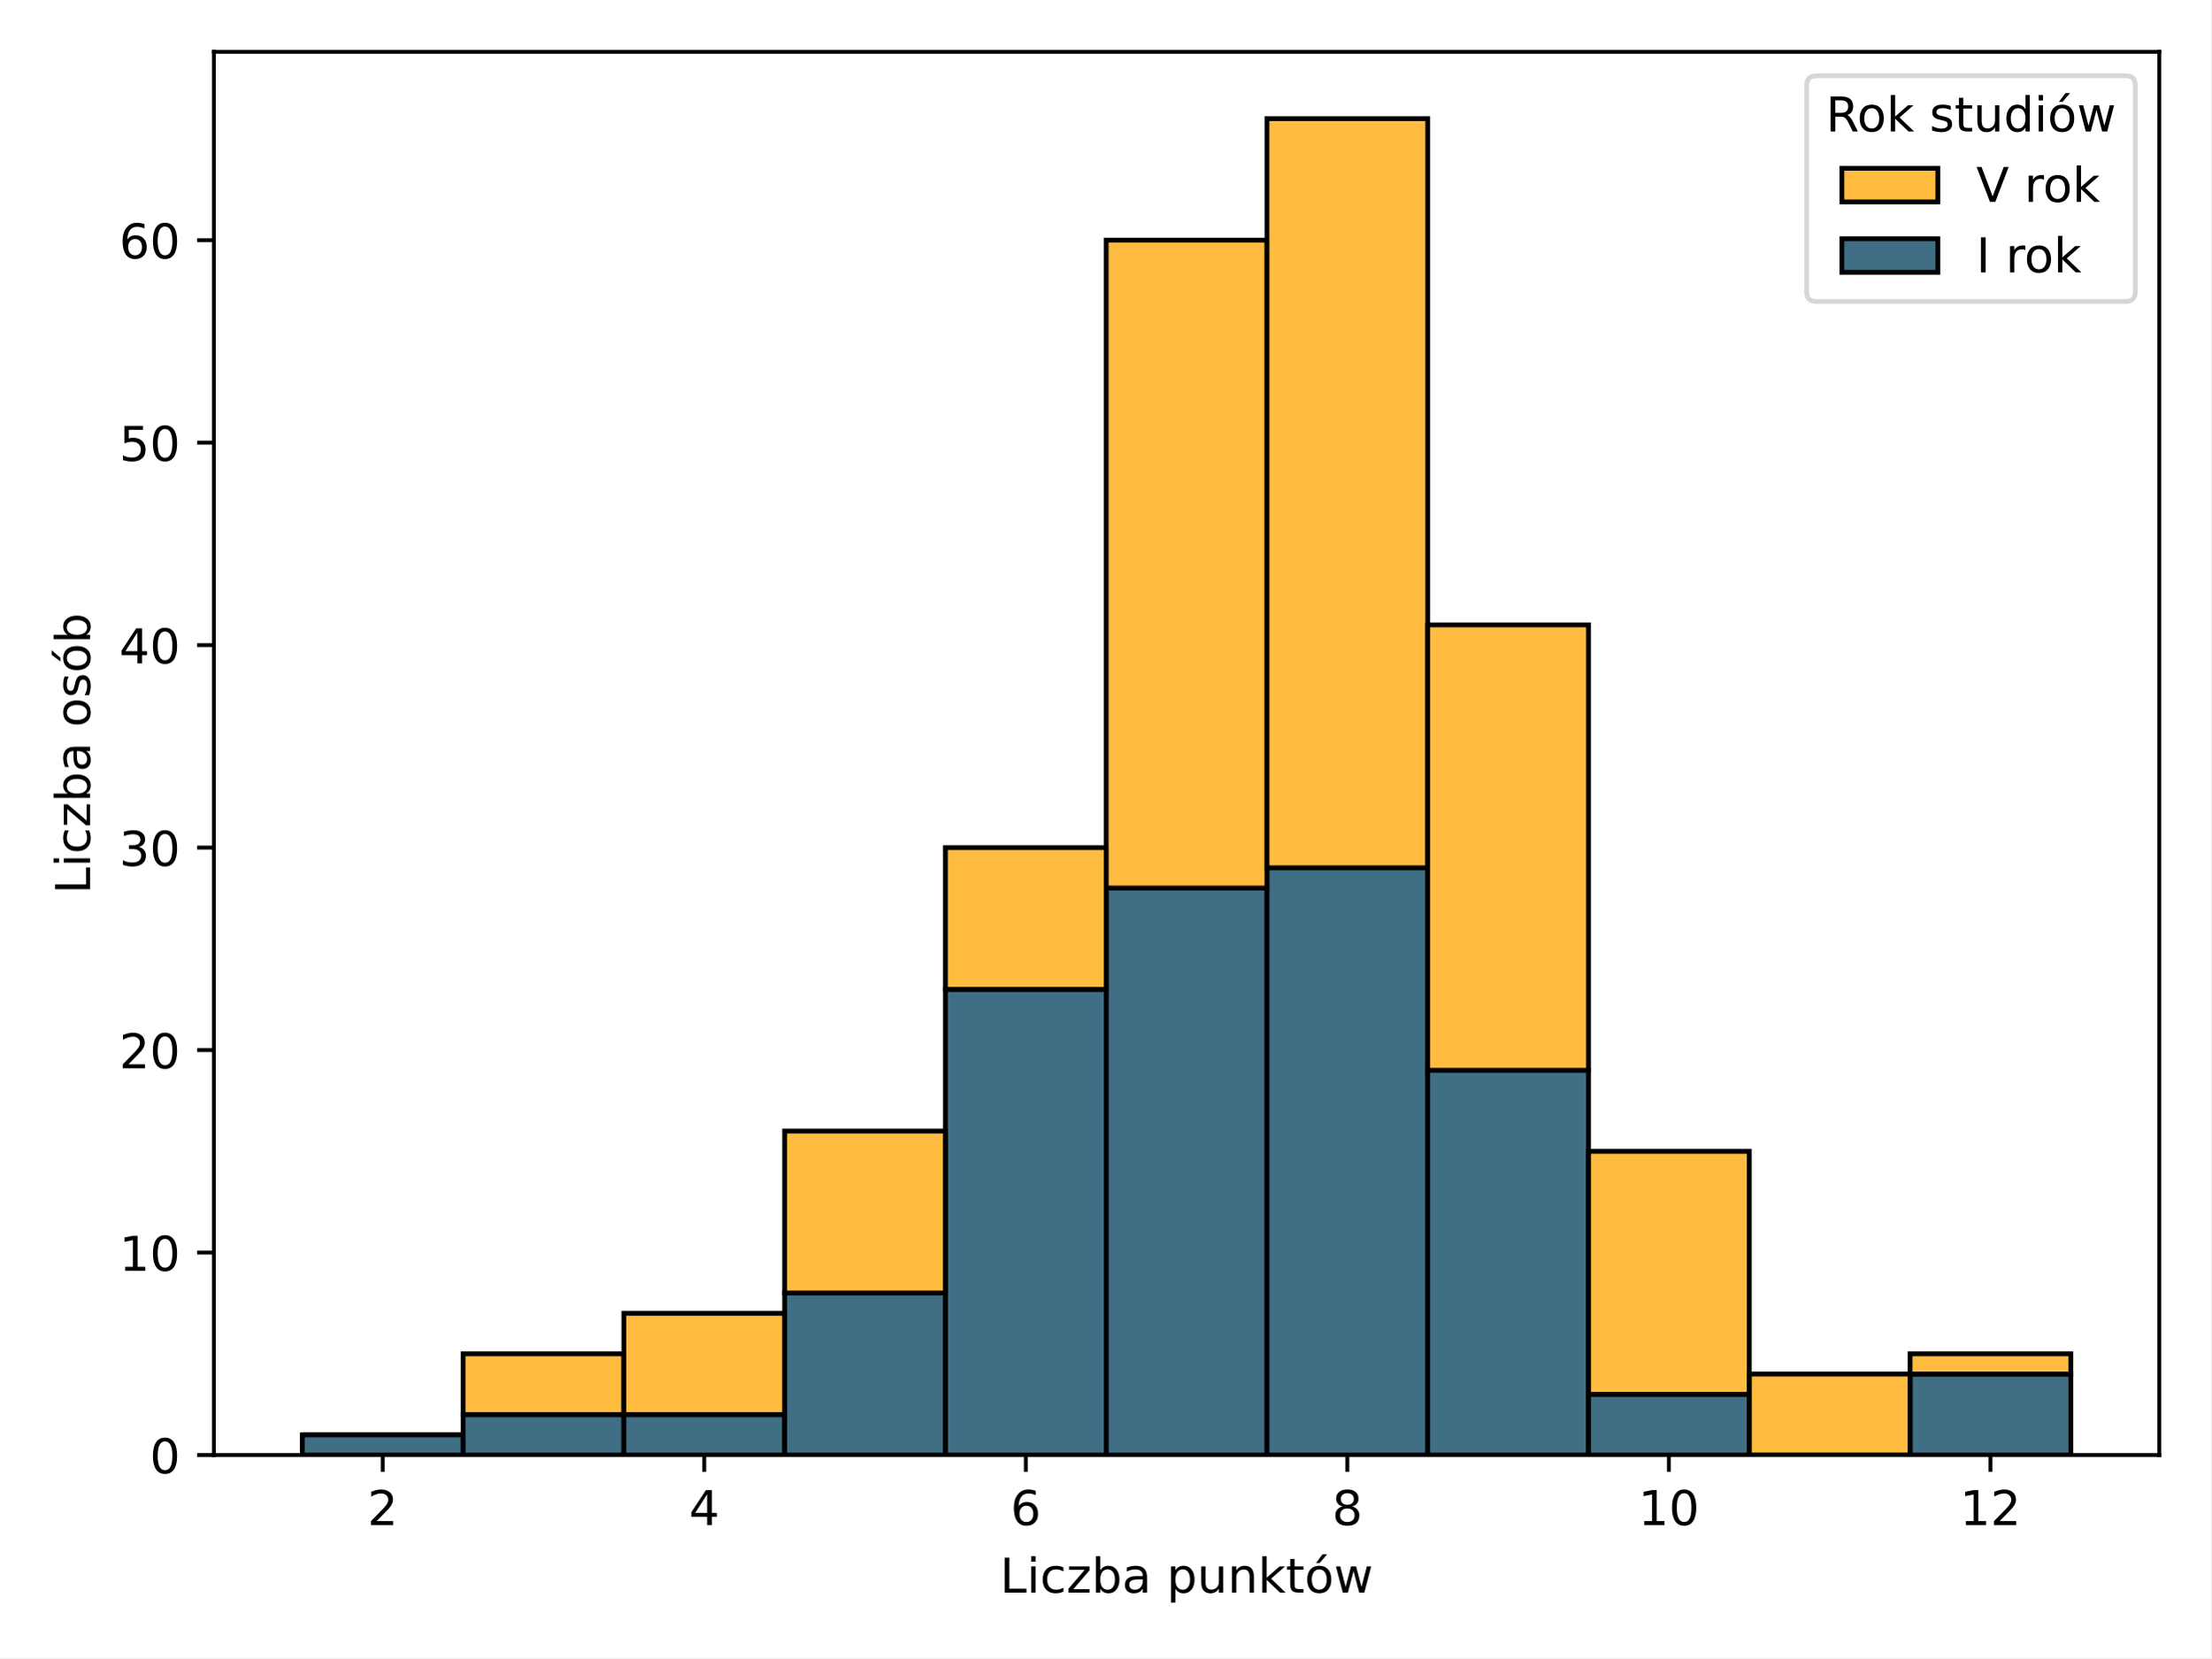
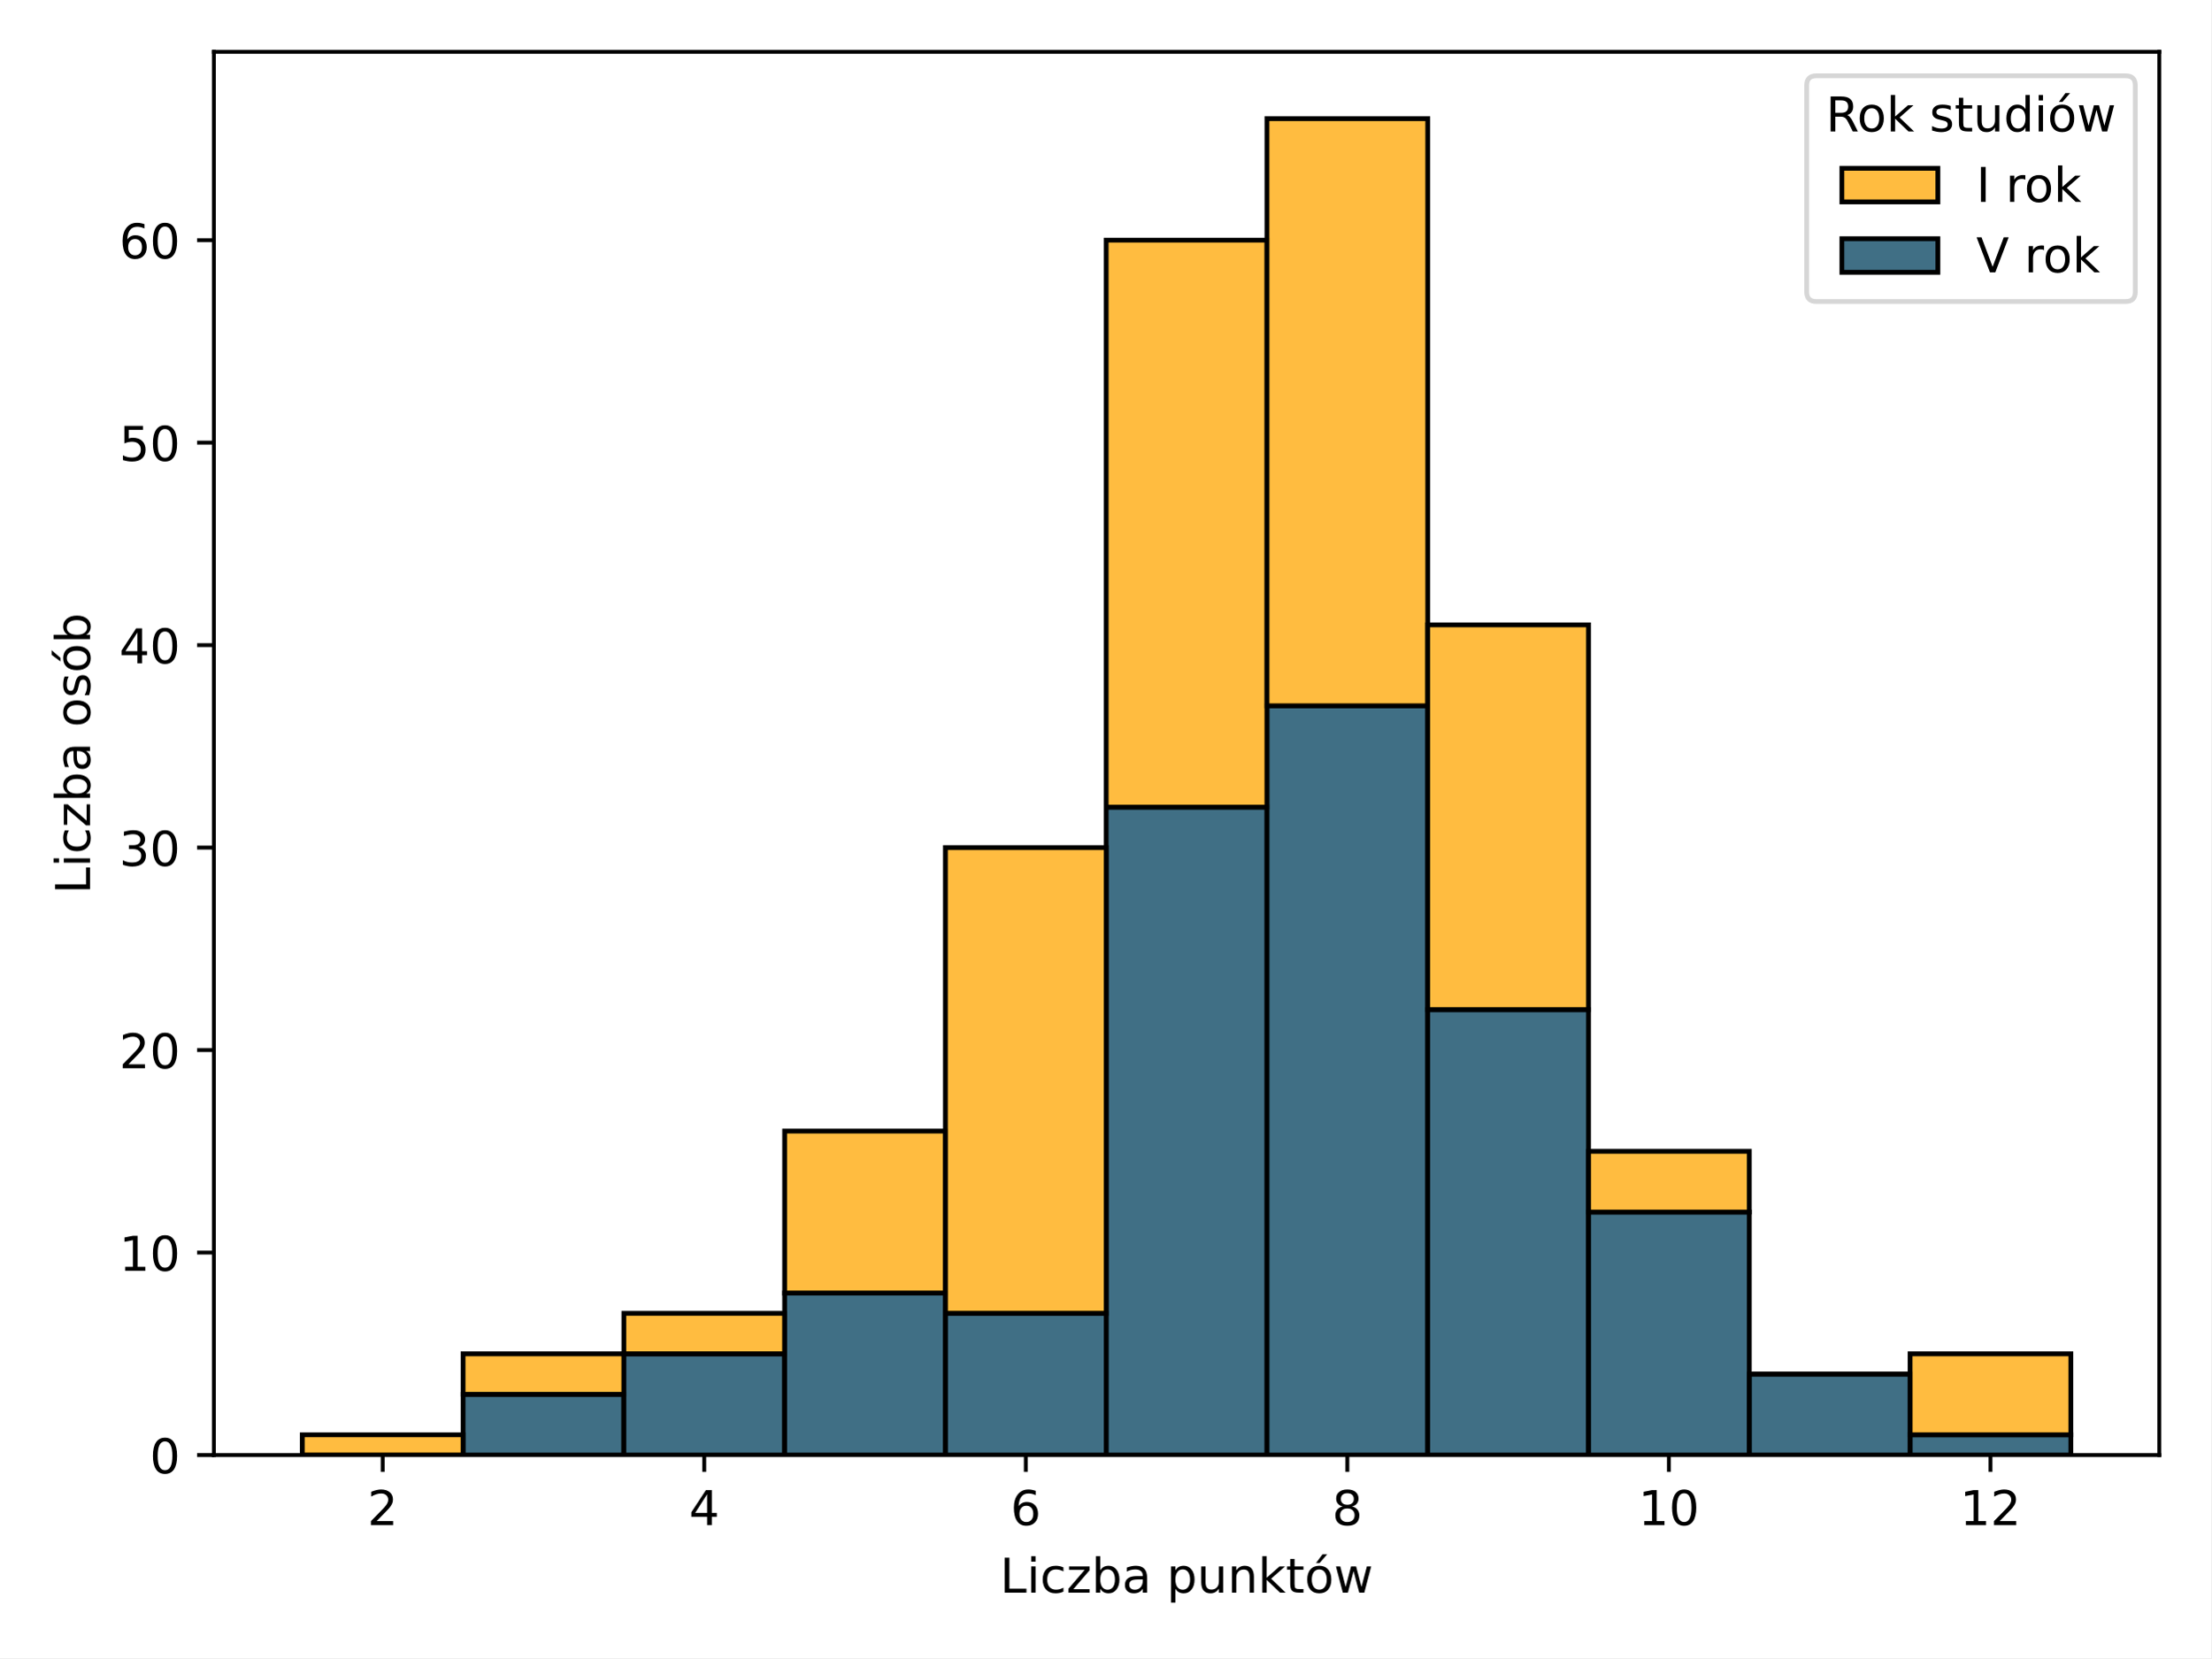
<svg xmlns="http://www.w3.org/2000/svg" xmlns:xlink="http://www.w3.org/1999/xlink" width="460.8pt" height="345.6pt" viewBox="0 0 460.8 345.6" version="1.1">
  <defs>
    <style type="text/css">*{stroke-linejoin: round; stroke-linecap: butt}</style>
  </defs>
  <g id="figure_1">
    <g id="patch_1">
      <path d="M 0 345.6  L 460.8 345.6  L 460.8 0  L 0 0  z " style="fill: #ffffff" />
    </g>
    <g id="axes_1">
      <g id="patch_2">
        <path d="M 44.57 303.28  L 450 303.28  L 450 10.8  L 44.57 10.8  z " style="fill: #ffffff" />
      </g>
      <g id="patch_3">
-         <path d="M 62.999 303.28  L 96.505 303.28  L 96.505 299.06  L 62.999 299.06  z " clip-path="url(#p6b3d9e3cad)" style="fill: #003f5c; fill-opacity: 0.75; stroke: #000000; stroke-linejoin: miter" />
+         <path d="M 62.999 303.28  L 96.505 303.28  L 96.505 303.28  L 62.999 303.28  z " clip-path="url(#paad1133858)" style="fill: #003f5c; fill-opacity: 0.75; stroke: #000000; stroke-linejoin: miter" />
      </g>
      <g id="patch_4">
-         <path d="M 96.505 303.28  L 130.012 303.28  L 130.012 294.839  L 96.505 294.839  z " clip-path="url(#p6b3d9e3cad)" style="fill: #003f5c; fill-opacity: 0.75; stroke: #000000; stroke-linejoin: miter" />
+         <path d="M 96.505 303.28  L 130.012 303.28  L 130.012 290.619  L 96.505 290.619  z " clip-path="url(#paad1133858)" style="fill: #003f5c; fill-opacity: 0.75; stroke: #000000; stroke-linejoin: miter" />
      </g>
      <g id="patch_5">
-         <path d="M 130.012 303.28  L 163.518 303.28  L 163.518 294.839  L 130.012 294.839  z " clip-path="url(#p6b3d9e3cad)" style="fill: #003f5c; fill-opacity: 0.75; stroke: #000000; stroke-linejoin: miter" />
+         <path d="M 130.012 303.28  L 163.518 303.28  L 163.518 282.178  L 130.012 282.178  z " clip-path="url(#paad1133858)" style="fill: #003f5c; fill-opacity: 0.75; stroke: #000000; stroke-linejoin: miter" />
      </g>
      <g id="patch_6">
-         <path d="M 163.518 303.28  L 197.025 303.28  L 197.025 269.516  L 163.518 269.516  z " clip-path="url(#p6b3d9e3cad)" style="fill: #003f5c; fill-opacity: 0.75; stroke: #000000; stroke-linejoin: miter" />
+         <path d="M 163.518 303.28  L 197.025 303.28  L 197.025 269.516  L 163.518 269.516  z " clip-path="url(#paad1133858)" style="fill: #003f5c; fill-opacity: 0.75; stroke: #000000; stroke-linejoin: miter" />
      </g>
      <g id="patch_7">
-         <path d="M 197.025 303.28  L 230.532 303.28  L 230.532 206.209  L 197.025 206.209  z " clip-path="url(#p6b3d9e3cad)" style="fill: #003f5c; fill-opacity: 0.75; stroke: #000000; stroke-linejoin: miter" />
+         <path d="M 197.025 303.28  L 230.532 303.28  L 230.532 273.737  L 197.025 273.737  z " clip-path="url(#paad1133858)" style="fill: #003f5c; fill-opacity: 0.75; stroke: #000000; stroke-linejoin: miter" />
      </g>
      <g id="patch_8">
-         <path d="M 230.532 303.28  L 264.038 303.28  L 264.038 185.106  L 230.532 185.106  z " clip-path="url(#p6b3d9e3cad)" style="fill: #003f5c; fill-opacity: 0.75; stroke: #000000; stroke-linejoin: miter" />
+         <path d="M 230.532 303.28  L 264.038 303.28  L 264.038 168.224  L 230.532 168.224  z " clip-path="url(#paad1133858)" style="fill: #003f5c; fill-opacity: 0.75; stroke: #000000; stroke-linejoin: miter" />
      </g>
      <g id="patch_9">
-         <path d="M 264.038 303.28  L 297.545 303.28  L 297.545 180.886  L 264.038 180.886  z " clip-path="url(#p6b3d9e3cad)" style="fill: #003f5c; fill-opacity: 0.75; stroke: #000000; stroke-linejoin: miter" />
+         <path d="M 264.038 303.28  L 297.545 303.28  L 297.545 147.122  L 264.038 147.122  z " clip-path="url(#paad1133858)" style="fill: #003f5c; fill-opacity: 0.75; stroke: #000000; stroke-linejoin: miter" />
      </g>
      <g id="patch_10">
-         <path d="M 297.545 303.28  L 331.052 303.28  L 331.052 223.091  L 297.545 223.091  z " clip-path="url(#p6b3d9e3cad)" style="fill: #003f5c; fill-opacity: 0.75; stroke: #000000; stroke-linejoin: miter" />
+         <path d="M 297.545 303.28  L 331.052 303.28  L 331.052 210.429  L 297.545 210.429  z " clip-path="url(#paad1133858)" style="fill: #003f5c; fill-opacity: 0.75; stroke: #000000; stroke-linejoin: miter" />
      </g>
      <g id="patch_11">
-         <path d="M 331.052 303.28  L 364.558 303.28  L 364.558 290.619  L 331.052 290.619  z " clip-path="url(#p6b3d9e3cad)" style="fill: #003f5c; fill-opacity: 0.75; stroke: #000000; stroke-linejoin: miter" />
+         <path d="M 331.052 303.28  L 364.558 303.28  L 364.558 252.634  L 331.052 252.634  z " clip-path="url(#paad1133858)" style="fill: #003f5c; fill-opacity: 0.75; stroke: #000000; stroke-linejoin: miter" />
      </g>
      <g id="patch_12">
-         <path d="M 364.558 303.28  L 398.065 303.28  L 398.065 303.28  L 364.558 303.28  z " clip-path="url(#p6b3d9e3cad)" style="fill: #003f5c; fill-opacity: 0.75; stroke: #000000; stroke-linejoin: miter" />
+         <path d="M 364.558 303.28  L 398.065 303.28  L 398.065 286.398  L 364.558 286.398  z " clip-path="url(#paad1133858)" style="fill: #003f5c; fill-opacity: 0.75; stroke: #000000; stroke-linejoin: miter" />
      </g>
      <g id="patch_13">
-         <path d="M 398.065 303.28  L 431.571 303.28  L 431.571 286.398  L 398.065 286.398  z " clip-path="url(#p6b3d9e3cad)" style="fill: #003f5c; fill-opacity: 0.75; stroke: #000000; stroke-linejoin: miter" />
+         <path d="M 398.065 303.28  L 431.571 303.28  L 431.571 299.06  L 398.065 299.06  z " clip-path="url(#paad1133858)" style="fill: #003f5c; fill-opacity: 0.75; stroke: #000000; stroke-linejoin: miter" />
      </g>
      <g id="patch_14">
-         <path d="M 62.999 299.06  L 96.505 299.06  L 96.505 299.06  L 62.999 299.06  z " clip-path="url(#p6b3d9e3cad)" style="fill: #ffa600; fill-opacity: 0.75; stroke: #000000; stroke-linejoin: miter" />
+         <path d="M 62.999 303.28  L 96.505 303.28  L 96.505 299.06  L 62.999 299.06  z " clip-path="url(#paad1133858)" style="fill: #ffa600; fill-opacity: 0.75; stroke: #000000; stroke-linejoin: miter" />
      </g>
      <g id="patch_15">
-         <path d="M 96.505 294.839  L 130.012 294.839  L 130.012 282.178  L 96.505 282.178  z " clip-path="url(#p6b3d9e3cad)" style="fill: #ffa600; fill-opacity: 0.75; stroke: #000000; stroke-linejoin: miter" />
+         <path d="M 96.505 290.619  L 130.012 290.619  L 130.012 282.178  L 96.505 282.178  z " clip-path="url(#paad1133858)" style="fill: #ffa600; fill-opacity: 0.75; stroke: #000000; stroke-linejoin: miter" />
      </g>
      <g id="patch_16">
-         <path d="M 130.012 294.839  L 163.518 294.839  L 163.518 273.737  L 130.012 273.737  z " clip-path="url(#p6b3d9e3cad)" style="fill: #ffa600; fill-opacity: 0.75; stroke: #000000; stroke-linejoin: miter" />
+         <path d="M 130.012 282.178  L 163.518 282.178  L 163.518 273.737  L 130.012 273.737  z " clip-path="url(#paad1133858)" style="fill: #ffa600; fill-opacity: 0.75; stroke: #000000; stroke-linejoin: miter" />
      </g>
      <g id="patch_17">
-         <path d="M 163.518 269.516  L 197.025 269.516  L 197.025 235.752  L 163.518 235.752  z " clip-path="url(#p6b3d9e3cad)" style="fill: #ffa600; fill-opacity: 0.75; stroke: #000000; stroke-linejoin: miter" />
+         <path d="M 163.518 269.516  L 197.025 269.516  L 197.025 235.752  L 163.518 235.752  z " clip-path="url(#paad1133858)" style="fill: #ffa600; fill-opacity: 0.75; stroke: #000000; stroke-linejoin: miter" />
      </g>
      <g id="patch_18">
-         <path d="M 197.025 206.209  L 230.532 206.209  L 230.532 176.665  L 197.025 176.665  z " clip-path="url(#p6b3d9e3cad)" style="fill: #ffa600; fill-opacity: 0.75; stroke: #000000; stroke-linejoin: miter" />
+         <path d="M 197.025 273.737  L 230.532 273.737  L 230.532 176.665  L 197.025 176.665  z " clip-path="url(#paad1133858)" style="fill: #ffa600; fill-opacity: 0.75; stroke: #000000; stroke-linejoin: miter" />
      </g>
      <g id="patch_19">
-         <path d="M 230.532 185.106  L 264.038 185.106  L 264.038 50.051  L 230.532 50.051  z " clip-path="url(#p6b3d9e3cad)" style="fill: #ffa600; fill-opacity: 0.75; stroke: #000000; stroke-linejoin: miter" />
+         <path d="M 230.532 168.224  L 264.038 168.224  L 264.038 50.051  L 230.532 50.051  z " clip-path="url(#paad1133858)" style="fill: #ffa600; fill-opacity: 0.75; stroke: #000000; stroke-linejoin: miter" />
      </g>
      <g id="patch_20">
-         <path d="M 264.038 180.886  L 297.545 180.886  L 297.545 24.728  L 264.038 24.728  z " clip-path="url(#p6b3d9e3cad)" style="fill: #ffa600; fill-opacity: 0.75; stroke: #000000; stroke-linejoin: miter" />
+         <path d="M 264.038 147.122  L 297.545 147.122  L 297.545 24.728  L 264.038 24.728  z " clip-path="url(#paad1133858)" style="fill: #ffa600; fill-opacity: 0.75; stroke: #000000; stroke-linejoin: miter" />
      </g>
      <g id="patch_21">
-         <path d="M 297.545 223.091  L 331.052 223.091  L 331.052 130.24  L 297.545 130.24  z " clip-path="url(#p6b3d9e3cad)" style="fill: #ffa600; fill-opacity: 0.75; stroke: #000000; stroke-linejoin: miter" />
+         <path d="M 297.545 210.429  L 331.052 210.429  L 331.052 130.24  L 297.545 130.24  z " clip-path="url(#paad1133858)" style="fill: #ffa600; fill-opacity: 0.75; stroke: #000000; stroke-linejoin: miter" />
      </g>
      <g id="patch_22">
-         <path d="M 331.052 290.619  L 364.558 290.619  L 364.558 239.973  L 331.052 239.973  z " clip-path="url(#p6b3d9e3cad)" style="fill: #ffa600; fill-opacity: 0.75; stroke: #000000; stroke-linejoin: miter" />
+         <path d="M 331.052 252.634  L 364.558 252.634  L 364.558 239.973  L 331.052 239.973  z " clip-path="url(#paad1133858)" style="fill: #ffa600; fill-opacity: 0.75; stroke: #000000; stroke-linejoin: miter" />
      </g>
      <g id="patch_23">
-         <path d="M 364.558 303.28  L 398.065 303.28  L 398.065 286.398  L 364.558 286.398  z " clip-path="url(#p6b3d9e3cad)" style="fill: #ffa600; fill-opacity: 0.75; stroke: #000000; stroke-linejoin: miter" />
+         <path d="M 364.558 286.398  L 398.065 286.398  L 398.065 286.398  L 364.558 286.398  z " clip-path="url(#paad1133858)" style="fill: #ffa600; fill-opacity: 0.75; stroke: #000000; stroke-linejoin: miter" />
      </g>
      <g id="patch_24">
-         <path d="M 398.065 286.398  L 431.571 286.398  L 431.571 282.178  L 398.065 282.178  z " clip-path="url(#p6b3d9e3cad)" style="fill: #ffa600; fill-opacity: 0.75; stroke: #000000; stroke-linejoin: miter" />
+         <path d="M 398.065 299.06  L 431.571 299.06  L 431.571 282.178  L 398.065 282.178  z " clip-path="url(#paad1133858)" style="fill: #ffa600; fill-opacity: 0.75; stroke: #000000; stroke-linejoin: miter" />
      </g>
      <g id="matplotlib.axis_1">
        <g id="xtick_1">
          <g id="line2d_1">
            <defs>
-               <path id="m4466f02799" d="M 0 0  L 0 3.5  " style="stroke: #000000; stroke-width: 0.8" />
-             </defs>
-             <g>
-               <use xlink:href="#m4466f02799" x="79.752" y="303.28" style="stroke: #000000; stroke-width: 0.8" />
+               <path id="mea95a94f61" d="M 0 0  L 0 3.5  " style="stroke: #000000; stroke-width: 0.8" />
+             </defs>
+             <g>
+               <use xlink:href="#mea95a94f61" x="79.752" y="303.28" style="stroke: #000000; stroke-width: 0.8" />
            </g>
          </g>
          <g id="text_1">
            <g transform="translate(76.57069 317.8784) scale(0.1 -0.1)">
              <defs>
                <path id="DejaVuSans-32" d="M 1228 531  L 3431 531  L 3431 0  L 469 0  L 469 531  Q 828 903 1448 1529  Q 2069 2156 2228 2338  Q 2531 2678 2651 2914  Q 2772 3150 2772 3378  Q 2772 3750 2511 3984  Q 2250 4219 1831 4219  Q 1534 4219 1204 4116  Q 875 4013 500 3803  L 500 4441  Q 881 4594 1212 4672  Q 1544 4750 1819 4750  Q 2544 4750 2975 4387  Q 3406 4025 3406 3419  Q 3406 3131 3298 2873  Q 3191 2616 2906 2266  Q 2828 2175 2409 1742  Q 1991 1309 1228 531  z " transform="scale(0.015625)" />
              </defs>
              <use xlink:href="#DejaVuSans-32" />
            </g>
          </g>
        </g>
        <g id="xtick_2">
          <g id="line2d_2">
            <g>
-               <use xlink:href="#m4466f02799" x="146.765" y="303.28" style="stroke: #000000; stroke-width: 0.8" />
+               <use xlink:href="#mea95a94f61" x="146.765" y="303.28" style="stroke: #000000; stroke-width: 0.8" />
            </g>
          </g>
          <g id="text_2">
            <g transform="translate(143.5839 317.8784) scale(0.1 -0.1)">
              <defs>
                <path id="DejaVuSans-34" d="M 2419 4116  L 825 1625  L 2419 1625  L 2419 4116  z M 2253 4666  L 3047 4666  L 3047 1625  L 3713 1625  L 3713 1100  L 3047 1100  L 3047 0  L 2419 0  L 2419 1100  L 313 1100  L 313 1709  L 2253 4666  z " transform="scale(0.015625)" />
              </defs>
              <use xlink:href="#DejaVuSans-34" />
            </g>
          </g>
        </g>
        <g id="xtick_3">
          <g id="line2d_3">
            <g>
-               <use xlink:href="#m4466f02799" x="213.778" y="303.28" style="stroke: #000000; stroke-width: 0.8" />
+               <use xlink:href="#mea95a94f61" x="213.778" y="303.28" style="stroke: #000000; stroke-width: 0.8" />
            </g>
          </g>
          <g id="text_3">
            <g transform="translate(210.5971 317.8784) scale(0.1 -0.1)">
              <defs>
                <path id="DejaVuSans-36" d="M 2113 2584  Q 1688 2584 1439 2293  Q 1191 2003 1191 1497  Q 1191 994 1439 701  Q 1688 409 2113 409  Q 2538 409 2786 701  Q 3034 994 3034 1497  Q 3034 2003 2786 2293  Q 2538 2584 2113 2584  z M 3366 4563  L 3366 3988  Q 3128 4100 2886 4159  Q 2644 4219 2406 4219  Q 1781 4219 1451 3797  Q 1122 3375 1075 2522  Q 1259 2794 1537 2939  Q 1816 3084 2150 3084  Q 2853 3084 3261 2657  Q 3669 2231 3669 1497  Q 3669 778 3244 343  Q 2819 -91 2113 -91  Q 1303 -91 875 529  Q 447 1150 447 2328  Q 447 3434 972 4092  Q 1497 4750 2381 4750  Q 2619 4750 2861 4703  Q 3103 4656 3366 4563  z " transform="scale(0.015625)" />
              </defs>
              <use xlink:href="#DejaVuSans-36" />
            </g>
          </g>
        </g>
        <g id="xtick_4">
          <g id="line2d_4">
            <g>
-               <use xlink:href="#m4466f02799" x="280.792" y="303.28" style="stroke: #000000; stroke-width: 0.8" />
+               <use xlink:href="#mea95a94f61" x="280.792" y="303.28" style="stroke: #000000; stroke-width: 0.8" />
            </g>
          </g>
          <g id="text_4">
            <g transform="translate(277.6104 317.8784) scale(0.1 -0.1)">
              <defs>
                <path id="DejaVuSans-38" d="M 2034 2216  Q 1584 2216 1326 1975  Q 1069 1734 1069 1313  Q 1069 891 1326 650  Q 1584 409 2034 409  Q 2484 409 2743 651  Q 3003 894 3003 1313  Q 3003 1734 2745 1975  Q 2488 2216 2034 2216  z M 1403 2484  Q 997 2584 770 2862  Q 544 3141 544 3541  Q 544 4100 942 4425  Q 1341 4750 2034 4750  Q 2731 4750 3128 4425  Q 3525 4100 3525 3541  Q 3525 3141 3298 2862  Q 3072 2584 2669 2484  Q 3125 2378 3379 2068  Q 3634 1759 3634 1313  Q 3634 634 3220 271  Q 2806 -91 2034 -91  Q 1263 -91 848 271  Q 434 634 434 1313  Q 434 1759 690 2068  Q 947 2378 1403 2484  z M 1172 3481  Q 1172 3119 1398 2916  Q 1625 2713 2034 2713  Q 2441 2713 2670 2916  Q 2900 3119 2900 3481  Q 2900 3844 2670 4047  Q 2441 4250 2034 4250  Q 1625 4250 1398 4047  Q 1172 3844 1172 3481  z " transform="scale(0.015625)" />
              </defs>
              <use xlink:href="#DejaVuSans-38" />
            </g>
          </g>
        </g>
        <g id="xtick_5">
          <g id="line2d_5">
            <g>
-               <use xlink:href="#m4466f02799" x="347.805" y="303.28" style="stroke: #000000; stroke-width: 0.8" />
+               <use xlink:href="#mea95a94f61" x="347.805" y="303.28" style="stroke: #000000; stroke-width: 0.8" />
            </g>
          </g>
          <g id="text_5">
            <g transform="translate(341.4423 317.8784) scale(0.1 -0.1)">
              <defs>
                <path id="DejaVuSans-31" d="M 794 531  L 1825 531  L 1825 4091  L 703 3866  L 703 4441  L 1819 4666  L 2450 4666  L 2450 531  L 3481 531  L 3481 0  L 794 0  L 794 531  z " transform="scale(0.015625)" />
                <path id="DejaVuSans-30" d="M 2034 4250  Q 1547 4250 1301 3770  Q 1056 3291 1056 2328  Q 1056 1369 1301 889  Q 1547 409 2034 409  Q 2525 409 2770 889  Q 3016 1369 3016 2328  Q 3016 3291 2770 3770  Q 2525 4250 2034 4250  z M 2034 4750  Q 2819 4750 3233 4129  Q 3647 3509 3647 2328  Q 3647 1150 3233 529  Q 2819 -91 2034 -91  Q 1250 -91 836 529  Q 422 1150 422 2328  Q 422 3509 836 4129  Q 1250 4750 2034 4750  z " transform="scale(0.015625)" />
              </defs>
              <use xlink:href="#DejaVuSans-31" />
              <use xlink:href="#DejaVuSans-30" x="63.623" />
            </g>
          </g>
        </g>
        <g id="xtick_6">
          <g id="line2d_6">
            <g>
-               <use xlink:href="#m4466f02799" x="414.818" y="303.28" style="stroke: #000000; stroke-width: 0.8" />
+               <use xlink:href="#mea95a94f61" x="414.818" y="303.28" style="stroke: #000000; stroke-width: 0.8" />
            </g>
          </g>
          <g id="text_6">
            <g transform="translate(408.4556 317.8784) scale(0.1 -0.1)">
              <use xlink:href="#DejaVuSans-31" />
              <use xlink:href="#DejaVuSans-32" x="63.623" />
            </g>
          </g>
        </g>
        <g id="text_7">
          <g transform="translate(208.3936 331.9566) scale(0.1 -0.1)">
            <defs>
              <path id="DejaVuSans-4c" d="M 628 4666  L 1259 4666  L 1259 531  L 3531 531  L 3531 0  L 628 0  L 628 4666  z " transform="scale(0.015625)" />
              <path id="DejaVuSans-69" d="M 603 3500  L 1178 3500  L 1178 0  L 603 0  L 603 3500  z M 603 4863  L 1178 4863  L 1178 4134  L 603 4134  L 603 4863  z " transform="scale(0.015625)" />
              <path id="DejaVuSans-63" d="M 3122 3366  L 3122 2828  Q 2878 2963 2633 3030  Q 2388 3097 2138 3097  Q 1578 3097 1268 2742  Q 959 2388 959 1747  Q 959 1106 1268 751  Q 1578 397 2138 397  Q 2388 397 2633 464  Q 2878 531 3122 666  L 3122 134  Q 2881 22 2623 -34  Q 2366 -91 2075 -91  Q 1284 -91 818 406  Q 353 903 353 1747  Q 353 2603 823 3093  Q 1294 3584 2113 3584  Q 2378 3584 2631 3529  Q 2884 3475 3122 3366  z " transform="scale(0.015625)" />
              <path id="DejaVuSans-7a" d="M 353 3500  L 3084 3500  L 3084 2975  L 922 459  L 3084 459  L 3084 0  L 275 0  L 275 525  L 2438 3041  L 353 3041  L 353 3500  z " transform="scale(0.015625)" />
              <path id="DejaVuSans-62" d="M 3116 1747  Q 3116 2381 2855 2742  Q 2594 3103 2138 3103  Q 1681 3103 1420 2742  Q 1159 2381 1159 1747  Q 1159 1113 1420 752  Q 1681 391 2138 391  Q 2594 391 2855 752  Q 3116 1113 3116 1747  z M 1159 2969  Q 1341 3281 1617 3432  Q 1894 3584 2278 3584  Q 2916 3584 3314 3078  Q 3713 2572 3713 1747  Q 3713 922 3314 415  Q 2916 -91 2278 -91  Q 1894 -91 1617 61  Q 1341 213 1159 525  L 1159 0  L 581 0  L 581 4863  L 1159 4863  L 1159 2969  z " transform="scale(0.015625)" />
              <path id="DejaVuSans-61" d="M 2194 1759  Q 1497 1759 1228 1600  Q 959 1441 959 1056  Q 959 750 1161 570  Q 1363 391 1709 391  Q 2188 391 2477 730  Q 2766 1069 2766 1631  L 2766 1759  L 2194 1759  z M 3341 1997  L 3341 0  L 2766 0  L 2766 531  Q 2569 213 2275 61  Q 1981 -91 1556 -91  Q 1019 -91 701 211  Q 384 513 384 1019  Q 384 1609 779 1909  Q 1175 2209 1959 2209  L 2766 2209  L 2766 2266  Q 2766 2663 2505 2880  Q 2244 3097 1772 3097  Q 1472 3097 1187 3025  Q 903 2953 641 2809  L 641 3341  Q 956 3463 1253 3523  Q 1550 3584 1831 3584  Q 2591 3584 2966 3190  Q 3341 2797 3341 1997  z " transform="scale(0.015625)" />
              <path id="DejaVuSans-20" transform="scale(0.015625)" />
              <path id="DejaVuSans-70" d="M 1159 525  L 1159 -1331  L 581 -1331  L 581 3500  L 1159 3500  L 1159 2969  Q 1341 3281 1617 3432  Q 1894 3584 2278 3584  Q 2916 3584 3314 3078  Q 3713 2572 3713 1747  Q 3713 922 3314 415  Q 2916 -91 2278 -91  Q 1894 -91 1617 61  Q 1341 213 1159 525  z M 3116 1747  Q 3116 2381 2855 2742  Q 2594 3103 2138 3103  Q 1681 3103 1420 2742  Q 1159 2381 1159 1747  Q 1159 1113 1420 752  Q 1681 391 2138 391  Q 2594 391 2855 752  Q 3116 1113 3116 1747  z " transform="scale(0.015625)" />
              <path id="DejaVuSans-75" d="M 544 1381  L 544 3500  L 1119 3500  L 1119 1403  Q 1119 906 1312 657  Q 1506 409 1894 409  Q 2359 409 2629 706  Q 2900 1003 2900 1516  L 2900 3500  L 3475 3500  L 3475 0  L 2900 0  L 2900 538  Q 2691 219 2414 64  Q 2138 -91 1772 -91  Q 1169 -91 856 284  Q 544 659 544 1381  z M 1991 3584  L 1991 3584  z " transform="scale(0.015625)" />
              <path id="DejaVuSans-6e" d="M 3513 2113  L 3513 0  L 2938 0  L 2938 2094  Q 2938 2591 2744 2837  Q 2550 3084 2163 3084  Q 1697 3084 1428 2787  Q 1159 2491 1159 1978  L 1159 0  L 581 0  L 581 3500  L 1159 3500  L 1159 2956  Q 1366 3272 1645 3428  Q 1925 3584 2291 3584  Q 2894 3584 3203 3211  Q 3513 2838 3513 2113  z " transform="scale(0.015625)" />
              <path id="DejaVuSans-6b" d="M 581 4863  L 1159 4863  L 1159 1991  L 2875 3500  L 3609 3500  L 1753 1863  L 3688 0  L 2938 0  L 1159 1709  L 1159 0  L 581 0  L 581 4863  z " transform="scale(0.015625)" />
              <path id="DejaVuSans-74" d="M 1172 4494  L 1172 3500  L 2356 3500  L 2356 3053  L 1172 3053  L 1172 1153  Q 1172 725 1289 603  Q 1406 481 1766 481  L 2356 481  L 2356 0  L 1766 0  Q 1100 0 847 248  Q 594 497 594 1153  L 594 3053  L 172 3053  L 172 3500  L 594 3500  L 594 4494  L 1172 4494  z " transform="scale(0.015625)" />
              <path id="DejaVuSans-f3" d="M 1959 3097  Q 1497 3097 1228 2736  Q 959 2375 959 1747  Q 959 1119 1226 758  Q 1494 397 1959 397  Q 2419 397 2687 759  Q 2956 1122 2956 1747  Q 2956 2369 2687 2733  Q 2419 3097 1959 3097  z M 1959 3584  Q 2709 3584 3137 3096  Q 3566 2609 3566 1747  Q 3566 888 3137 398  Q 2709 -91 1959 -91  Q 1206 -91 779 398  Q 353 888 353 1747  Q 353 2609 779 3096  Q 1206 3584 1959 3584  z M 2394 5119  L 3016 5119  L 1998 3944  L 1519 3944  L 2394 5119  z " transform="scale(0.015625)" />
              <path id="DejaVuSans-77" d="M 269 3500  L 844 3500  L 1563 769  L 2278 3500  L 2956 3500  L 3675 769  L 4391 3500  L 4966 3500  L 4050 0  L 3372 0  L 2619 2869  L 1863 0  L 1184 0  L 269 3500  z " transform="scale(0.015625)" />
            </defs>
            <use xlink:href="#DejaVuSans-4c" />
            <use xlink:href="#DejaVuSans-69" x="55.713" />
            <use xlink:href="#DejaVuSans-63" x="83.496" />
            <use xlink:href="#DejaVuSans-7a" x="138.477" />
            <use xlink:href="#DejaVuSans-62" x="190.967" />
            <use xlink:href="#DejaVuSans-61" x="254.443" />
            <use xlink:href="#DejaVuSans-20" x="315.723" />
            <use xlink:href="#DejaVuSans-70" x="347.51" />
            <use xlink:href="#DejaVuSans-75" x="410.986" />
            <use xlink:href="#DejaVuSans-6e" x="474.365" />
            <use xlink:href="#DejaVuSans-6b" x="537.744" />
            <use xlink:href="#DejaVuSans-74" x="595.654" />
            <use xlink:href="#DejaVuSans-f3" x="634.863" />
            <use xlink:href="#DejaVuSans-77" x="696.045" />
          </g>
        </g>
      </g>
      <g id="matplotlib.axis_2">
        <g id="ytick_1">
          <g id="line2d_7">
            <defs>
-               <path id="m11434216f5" d="M 0 0  L -3.5 0  " style="stroke: #000000; stroke-width: 0.8" />
-             </defs>
-             <g>
-               <use xlink:href="#m11434216f5" x="44.57" y="303.28" style="stroke: #000000; stroke-width: 0.8" />
+               <path id="ma2755872a9" d="M 0 0  L -3.5 0  " style="stroke: #000000; stroke-width: 0.8" />
+             </defs>
+             <g>
+               <use xlink:href="#ma2755872a9" x="44.57" y="303.28" style="stroke: #000000; stroke-width: 0.8" />
            </g>
          </g>
          <g id="text_8">
            <g transform="translate(31.2075 307.0792) scale(0.1 -0.1)">
              <use xlink:href="#DejaVuSans-30" />
            </g>
          </g>
        </g>
        <g id="ytick_2">
          <g id="line2d_8">
            <g>
-               <use xlink:href="#m11434216f5" x="44.57" y="261.075" style="stroke: #000000; stroke-width: 0.8" />
+               <use xlink:href="#ma2755872a9" x="44.57" y="261.075" style="stroke: #000000; stroke-width: 0.8" />
            </g>
          </g>
          <g id="text_9">
            <g transform="translate(24.845 264.8743) scale(0.1 -0.1)">
              <use xlink:href="#DejaVuSans-31" />
              <use xlink:href="#DejaVuSans-30" x="63.623" />
            </g>
          </g>
        </g>
        <g id="ytick_3">
          <g id="line2d_9">
            <g>
-               <use xlink:href="#m11434216f5" x="44.57" y="218.87" style="stroke: #000000; stroke-width: 0.8" />
+               <use xlink:href="#ma2755872a9" x="44.57" y="218.87" style="stroke: #000000; stroke-width: 0.8" />
            </g>
          </g>
          <g id="text_10">
            <g transform="translate(24.845 222.6694) scale(0.1 -0.1)">
              <use xlink:href="#DejaVuSans-32" />
              <use xlink:href="#DejaVuSans-30" x="63.623" />
            </g>
          </g>
        </g>
        <g id="ytick_4">
          <g id="line2d_10">
            <g>
-               <use xlink:href="#m11434216f5" x="44.57" y="176.665" style="stroke: #000000; stroke-width: 0.8" />
+               <use xlink:href="#ma2755872a9" x="44.57" y="176.665" style="stroke: #000000; stroke-width: 0.8" />
            </g>
          </g>
          <g id="text_11">
            <g transform="translate(24.845 180.4645) scale(0.1 -0.1)">
              <defs>
                <path id="DejaVuSans-33" d="M 2597 2516  Q 3050 2419 3304 2112  Q 3559 1806 3559 1356  Q 3559 666 3084 287  Q 2609 -91 1734 -91  Q 1441 -91 1130 -33  Q 819 25 488 141  L 488 750  Q 750 597 1062 519  Q 1375 441 1716 441  Q 2309 441 2620 675  Q 2931 909 2931 1356  Q 2931 1769 2642 2001  Q 2353 2234 1838 2234  L 1294 2234  L 1294 2753  L 1863 2753  Q 2328 2753 2575 2939  Q 2822 3125 2822 3475  Q 2822 3834 2567 4026  Q 2313 4219 1838 4219  Q 1578 4219 1281 4162  Q 984 4106 628 3988  L 628 4550  Q 988 4650 1302 4700  Q 1616 4750 1894 4750  Q 2613 4750 3031 4423  Q 3450 4097 3450 3541  Q 3450 3153 3228 2886  Q 3006 2619 2597 2516  z " transform="scale(0.015625)" />
              </defs>
              <use xlink:href="#DejaVuSans-33" />
              <use xlink:href="#DejaVuSans-30" x="63.623" />
            </g>
          </g>
        </g>
        <g id="ytick_5">
          <g id="line2d_11">
            <g>
-               <use xlink:href="#m11434216f5" x="44.57" y="134.46" style="stroke: #000000; stroke-width: 0.8" />
+               <use xlink:href="#ma2755872a9" x="44.57" y="134.46" style="stroke: #000000; stroke-width: 0.8" />
            </g>
          </g>
          <g id="text_12">
            <g transform="translate(24.845 138.2596) scale(0.1 -0.1)">
              <use xlink:href="#DejaVuSans-34" />
              <use xlink:href="#DejaVuSans-30" x="63.623" />
            </g>
          </g>
        </g>
        <g id="ytick_6">
          <g id="line2d_12">
            <g>
-               <use xlink:href="#m11434216f5" x="44.57" y="92.255" style="stroke: #000000; stroke-width: 0.8" />
+               <use xlink:href="#ma2755872a9" x="44.57" y="92.255" style="stroke: #000000; stroke-width: 0.8" />
            </g>
          </g>
          <g id="text_13">
            <g transform="translate(24.845 96.05469) scale(0.1 -0.1)">
              <defs>
                <path id="DejaVuSans-35" d="M 691 4666  L 3169 4666  L 3169 4134  L 1269 4134  L 1269 2991  Q 1406 3038 1543 3061  Q 1681 3084 1819 3084  Q 2600 3084 3056 2656  Q 3513 2228 3513 1497  Q 3513 744 3044 326  Q 2575 -91 1722 -91  Q 1428 -91 1123 -41  Q 819 9 494 109  L 494 744  Q 775 591 1075 516  Q 1375 441 1709 441  Q 2250 441 2565 725  Q 2881 1009 2881 1497  Q 2881 1984 2565 2268  Q 2250 2553 1709 2553  Q 1456 2553 1204 2497  Q 953 2441 691 2322  L 691 4666  z " transform="scale(0.015625)" />
              </defs>
              <use xlink:href="#DejaVuSans-35" />
              <use xlink:href="#DejaVuSans-30" x="63.623" />
            </g>
          </g>
        </g>
        <g id="ytick_7">
          <g id="line2d_13">
            <g>
-               <use xlink:href="#m11434216f5" x="44.57" y="50.051" style="stroke: #000000; stroke-width: 0.8" />
+               <use xlink:href="#ma2755872a9" x="44.57" y="50.051" style="stroke: #000000; stroke-width: 0.8" />
            </g>
          </g>
          <g id="text_14">
            <g transform="translate(24.845 53.84978) scale(0.1 -0.1)">
              <use xlink:href="#DejaVuSans-36" />
              <use xlink:href="#DejaVuSans-30" x="63.623" />
            </g>
          </g>
        </g>
        <g id="text_15">
          <g transform="translate(18.76531 186.3134) rotate(-90) scale(0.1 -0.1)">
            <defs>
              <path id="DejaVuSans-6f" d="M 1959 3097  Q 1497 3097 1228 2736  Q 959 2375 959 1747  Q 959 1119 1226 758  Q 1494 397 1959 397  Q 2419 397 2687 759  Q 2956 1122 2956 1747  Q 2956 2369 2687 2733  Q 2419 3097 1959 3097  z M 1959 3584  Q 2709 3584 3137 3096  Q 3566 2609 3566 1747  Q 3566 888 3137 398  Q 2709 -91 1959 -91  Q 1206 -91 779 398  Q 353 888 353 1747  Q 353 2609 779 3096  Q 1206 3584 1959 3584  z " transform="scale(0.015625)" />
              <path id="DejaVuSans-73" d="M 2834 3397  L 2834 2853  Q 2591 2978 2328 3040  Q 2066 3103 1784 3103  Q 1356 3103 1142 2972  Q 928 2841 928 2578  Q 928 2378 1081 2264  Q 1234 2150 1697 2047  L 1894 2003  Q 2506 1872 2764 1633  Q 3022 1394 3022 966  Q 3022 478 2636 193  Q 2250 -91 1575 -91  Q 1294 -91 989 -36  Q 684 19 347 128  L 347 722  Q 666 556 975 473  Q 1284 391 1588 391  Q 1994 391 2212 530  Q 2431 669 2431 922  Q 2431 1156 2273 1281  Q 2116 1406 1581 1522  L 1381 1569  Q 847 1681 609 1914  Q 372 2147 372 2553  Q 372 3047 722 3315  Q 1072 3584 1716 3584  Q 2034 3584 2315 3537  Q 2597 3491 2834 3397  z " transform="scale(0.015625)" />
            </defs>
            <use xlink:href="#DejaVuSans-4c" />
            <use xlink:href="#DejaVuSans-69" x="55.713" />
            <use xlink:href="#DejaVuSans-63" x="83.496" />
            <use xlink:href="#DejaVuSans-7a" x="138.477" />
            <use xlink:href="#DejaVuSans-62" x="190.967" />
            <use xlink:href="#DejaVuSans-61" x="254.443" />
            <use xlink:href="#DejaVuSans-20" x="315.723" />
            <use xlink:href="#DejaVuSans-6f" x="347.51" />
            <use xlink:href="#DejaVuSans-73" x="408.691" />
            <use xlink:href="#DejaVuSans-f3" x="460.791" />
            <use xlink:href="#DejaVuSans-62" x="521.973" />
          </g>
        </g>
      </g>
      <g id="patch_25">
        <path d="M 44.57 303.28  L 44.57 10.8  " style="fill: none; stroke: #000000; stroke-width: 0.8; stroke-linejoin: miter; stroke-linecap: square" />
      </g>
      <g id="patch_26">
        <path d="M 450 303.28  L 450 10.8  " style="fill: none; stroke: #000000; stroke-width: 0.8; stroke-linejoin: miter; stroke-linecap: square" />
      </g>
      <g id="patch_27">
        <path d="M 44.57 303.28  L 450 303.28  " style="fill: none; stroke: #000000; stroke-width: 0.8; stroke-linejoin: miter; stroke-linecap: square" />
      </g>
      <g id="patch_28">
        <path d="M 44.57 10.8  L 450 10.8  " style="fill: none; stroke: #000000; stroke-width: 0.8; stroke-linejoin: miter; stroke-linecap: square" />
      </g>
      <g id="legend_1">
        <g id="patch_29">
          <path d="M 378.523 62.834  L 443 62.834  Q 445 62.834 445 60.834  L 445 17.8  Q 445 15.8 443 15.8  L 378.523 15.8  Q 376.523 15.8 376.523 17.8  L 376.523 60.834  Q 376.523 62.834 378.523 62.834  z " style="fill: #ffffff; opacity: 0.8; stroke: #cccccc; stroke-linejoin: miter" />
        </g>
        <g id="text_16">
          <g transform="translate(380.5234 27.39844) scale(0.1 -0.1)">
            <defs>
              <path id="DejaVuSans-52" d="M 2841 2188  Q 3044 2119 3236 1894  Q 3428 1669 3622 1275  L 4263 0  L 3584 0  L 2988 1197  Q 2756 1666 2539 1819  Q 2322 1972 1947 1972  L 1259 1972  L 1259 0  L 628 0  L 628 4666  L 2053 4666  Q 2853 4666 3247 4331  Q 3641 3997 3641 3322  Q 3641 2881 3436 2590  Q 3231 2300 2841 2188  z M 1259 4147  L 1259 2491  L 2053 2491  Q 2509 2491 2742 2702  Q 2975 2913 2975 3322  Q 2975 3731 2742 3939  Q 2509 4147 2053 4147  L 1259 4147  z " transform="scale(0.015625)" />
              <path id="DejaVuSans-64" d="M 2906 2969  L 2906 4863  L 3481 4863  L 3481 0  L 2906 0  L 2906 525  Q 2725 213 2448 61  Q 2172 -91 1784 -91  Q 1150 -91 751 415  Q 353 922 353 1747  Q 353 2572 751 3078  Q 1150 3584 1784 3584  Q 2172 3584 2448 3432  Q 2725 3281 2906 2969  z M 947 1747  Q 947 1113 1208 752  Q 1469 391 1925 391  Q 2381 391 2643 752  Q 2906 1113 2906 1747  Q 2906 2381 2643 2742  Q 2381 3103 1925 3103  Q 1469 3103 1208 2742  Q 947 2381 947 1747  z " transform="scale(0.015625)" />
            </defs>
            <use xlink:href="#DejaVuSans-52" />
            <use xlink:href="#DejaVuSans-6f" x="64.982" />
            <use xlink:href="#DejaVuSans-6b" x="126.164" />
            <use xlink:href="#DejaVuSans-20" x="184.074" />
            <use xlink:href="#DejaVuSans-73" x="215.861" />
            <use xlink:href="#DejaVuSans-74" x="267.961" />
            <use xlink:href="#DejaVuSans-75" x="307.17" />
            <use xlink:href="#DejaVuSans-64" x="370.549" />
            <use xlink:href="#DejaVuSans-69" x="434.025" />
            <use xlink:href="#DejaVuSans-f3" x="461.809" />
            <use xlink:href="#DejaVuSans-77" x="522.99" />
          </g>
        </g>
        <g id="patch_30">
          <path d="M 383.855 42.077  L 403.855 42.077  L 403.855 35.077  L 383.855 35.077  z " style="fill: #ffa600; fill-opacity: 0.75; stroke: #000000; stroke-linejoin: miter" />
        </g>
        <g id="text_17">
          <g transform="translate(411.8547 42.07656) scale(0.1 -0.1)">
            <defs>
+               <path id="DejaVuSans-49" d="M 628 4666  L 1259 4666  L 1259 0  L 628 0  L 628 4666  z " transform="scale(0.015625)" />
+               <path id="DejaVuSans-72" d="M 2631 2963  Q 2534 3019 2420 3045  Q 2306 3072 2169 3072  Q 1681 3072 1420 2755  Q 1159 2438 1159 1844  L 1159 0  L 581 0  L 581 3500  L 1159 3500  L 1159 2956  Q 1341 3275 1631 3429  Q 1922 3584 2338 3584  Q 2397 3584 2469 3576  Q 2541 3569 2628 3553  L 2631 2963  z " transform="scale(0.015625)" />
+             </defs>
+             <use xlink:href="#DejaVuSans-49" />
+             <use xlink:href="#DejaVuSans-20" x="29.492" />
+             <use xlink:href="#DejaVuSans-72" x="61.279" />
+             <use xlink:href="#DejaVuSans-6f" x="100.143" />
+             <use xlink:href="#DejaVuSans-6b" x="161.324" />
+           </g>
+         </g>
+         <g id="patch_31">
+           <path d="M 383.855 56.755  L 403.855 56.755  L 403.855 49.755  L 383.855 49.755  z " style="fill: #003f5c; fill-opacity: 0.75; stroke: #000000; stroke-linejoin: miter" />
+         </g>
+         <g id="text_18">
+           <g transform="translate(411.8547 56.75469) scale(0.1 -0.1)">
+             <defs>
              <path id="DejaVuSans-56" d="M 1831 0  L 50 4666  L 709 4666  L 2188 738  L 3669 4666  L 4325 4666  L 2547 0  L 1831 0  z " transform="scale(0.015625)" />
-               <path id="DejaVuSans-72" d="M 2631 2963  Q 2534 3019 2420 3045  Q 2306 3072 2169 3072  Q 1681 3072 1420 2755  Q 1159 2438 1159 1844  L 1159 0  L 581 0  L 581 3500  L 1159 3500  L 1159 2956  Q 1341 3275 1631 3429  Q 1922 3584 2338 3584  Q 2397 3584 2469 3576  Q 2541 3569 2628 3553  L 2631 2963  z " transform="scale(0.015625)" />
            </defs>
            <use xlink:href="#DejaVuSans-56" />
            <use xlink:href="#DejaVuSans-20" x="68.408" />
            <use xlink:href="#DejaVuSans-72" x="100.195" />
            <use xlink:href="#DejaVuSans-6f" x="139.059" />
            <use xlink:href="#DejaVuSans-6b" x="200.24" />
          </g>
        </g>
-         <g id="patch_31">
-           <path d="M 383.855 56.755  L 403.855 56.755  L 403.855 49.755  L 383.855 49.755  z " style="fill: #003f5c; fill-opacity: 0.75; stroke: #000000; stroke-linejoin: miter" />
-         </g>
-         <g id="text_18">
-           <g transform="translate(411.8547 56.75469) scale(0.1 -0.1)">
-             <defs>
-               <path id="DejaVuSans-49" d="M 628 4666  L 1259 4666  L 1259 0  L 628 0  L 628 4666  z " transform="scale(0.015625)" />
-             </defs>
-             <use xlink:href="#DejaVuSans-49" />
-             <use xlink:href="#DejaVuSans-20" x="29.492" />
-             <use xlink:href="#DejaVuSans-72" x="61.279" />
-             <use xlink:href="#DejaVuSans-6f" x="100.143" />
-             <use xlink:href="#DejaVuSans-6b" x="161.324" />
-           </g>
-         </g>
      </g>
    </g>
  </g>
  <defs>
-     <clipPath id="p6b3d9e3cad">
+     <clipPath id="paad1133858">
      <rect x="44.57" y="10.8" width="405.43" height="292.48" />
    </clipPath>
  </defs>
</svg>
